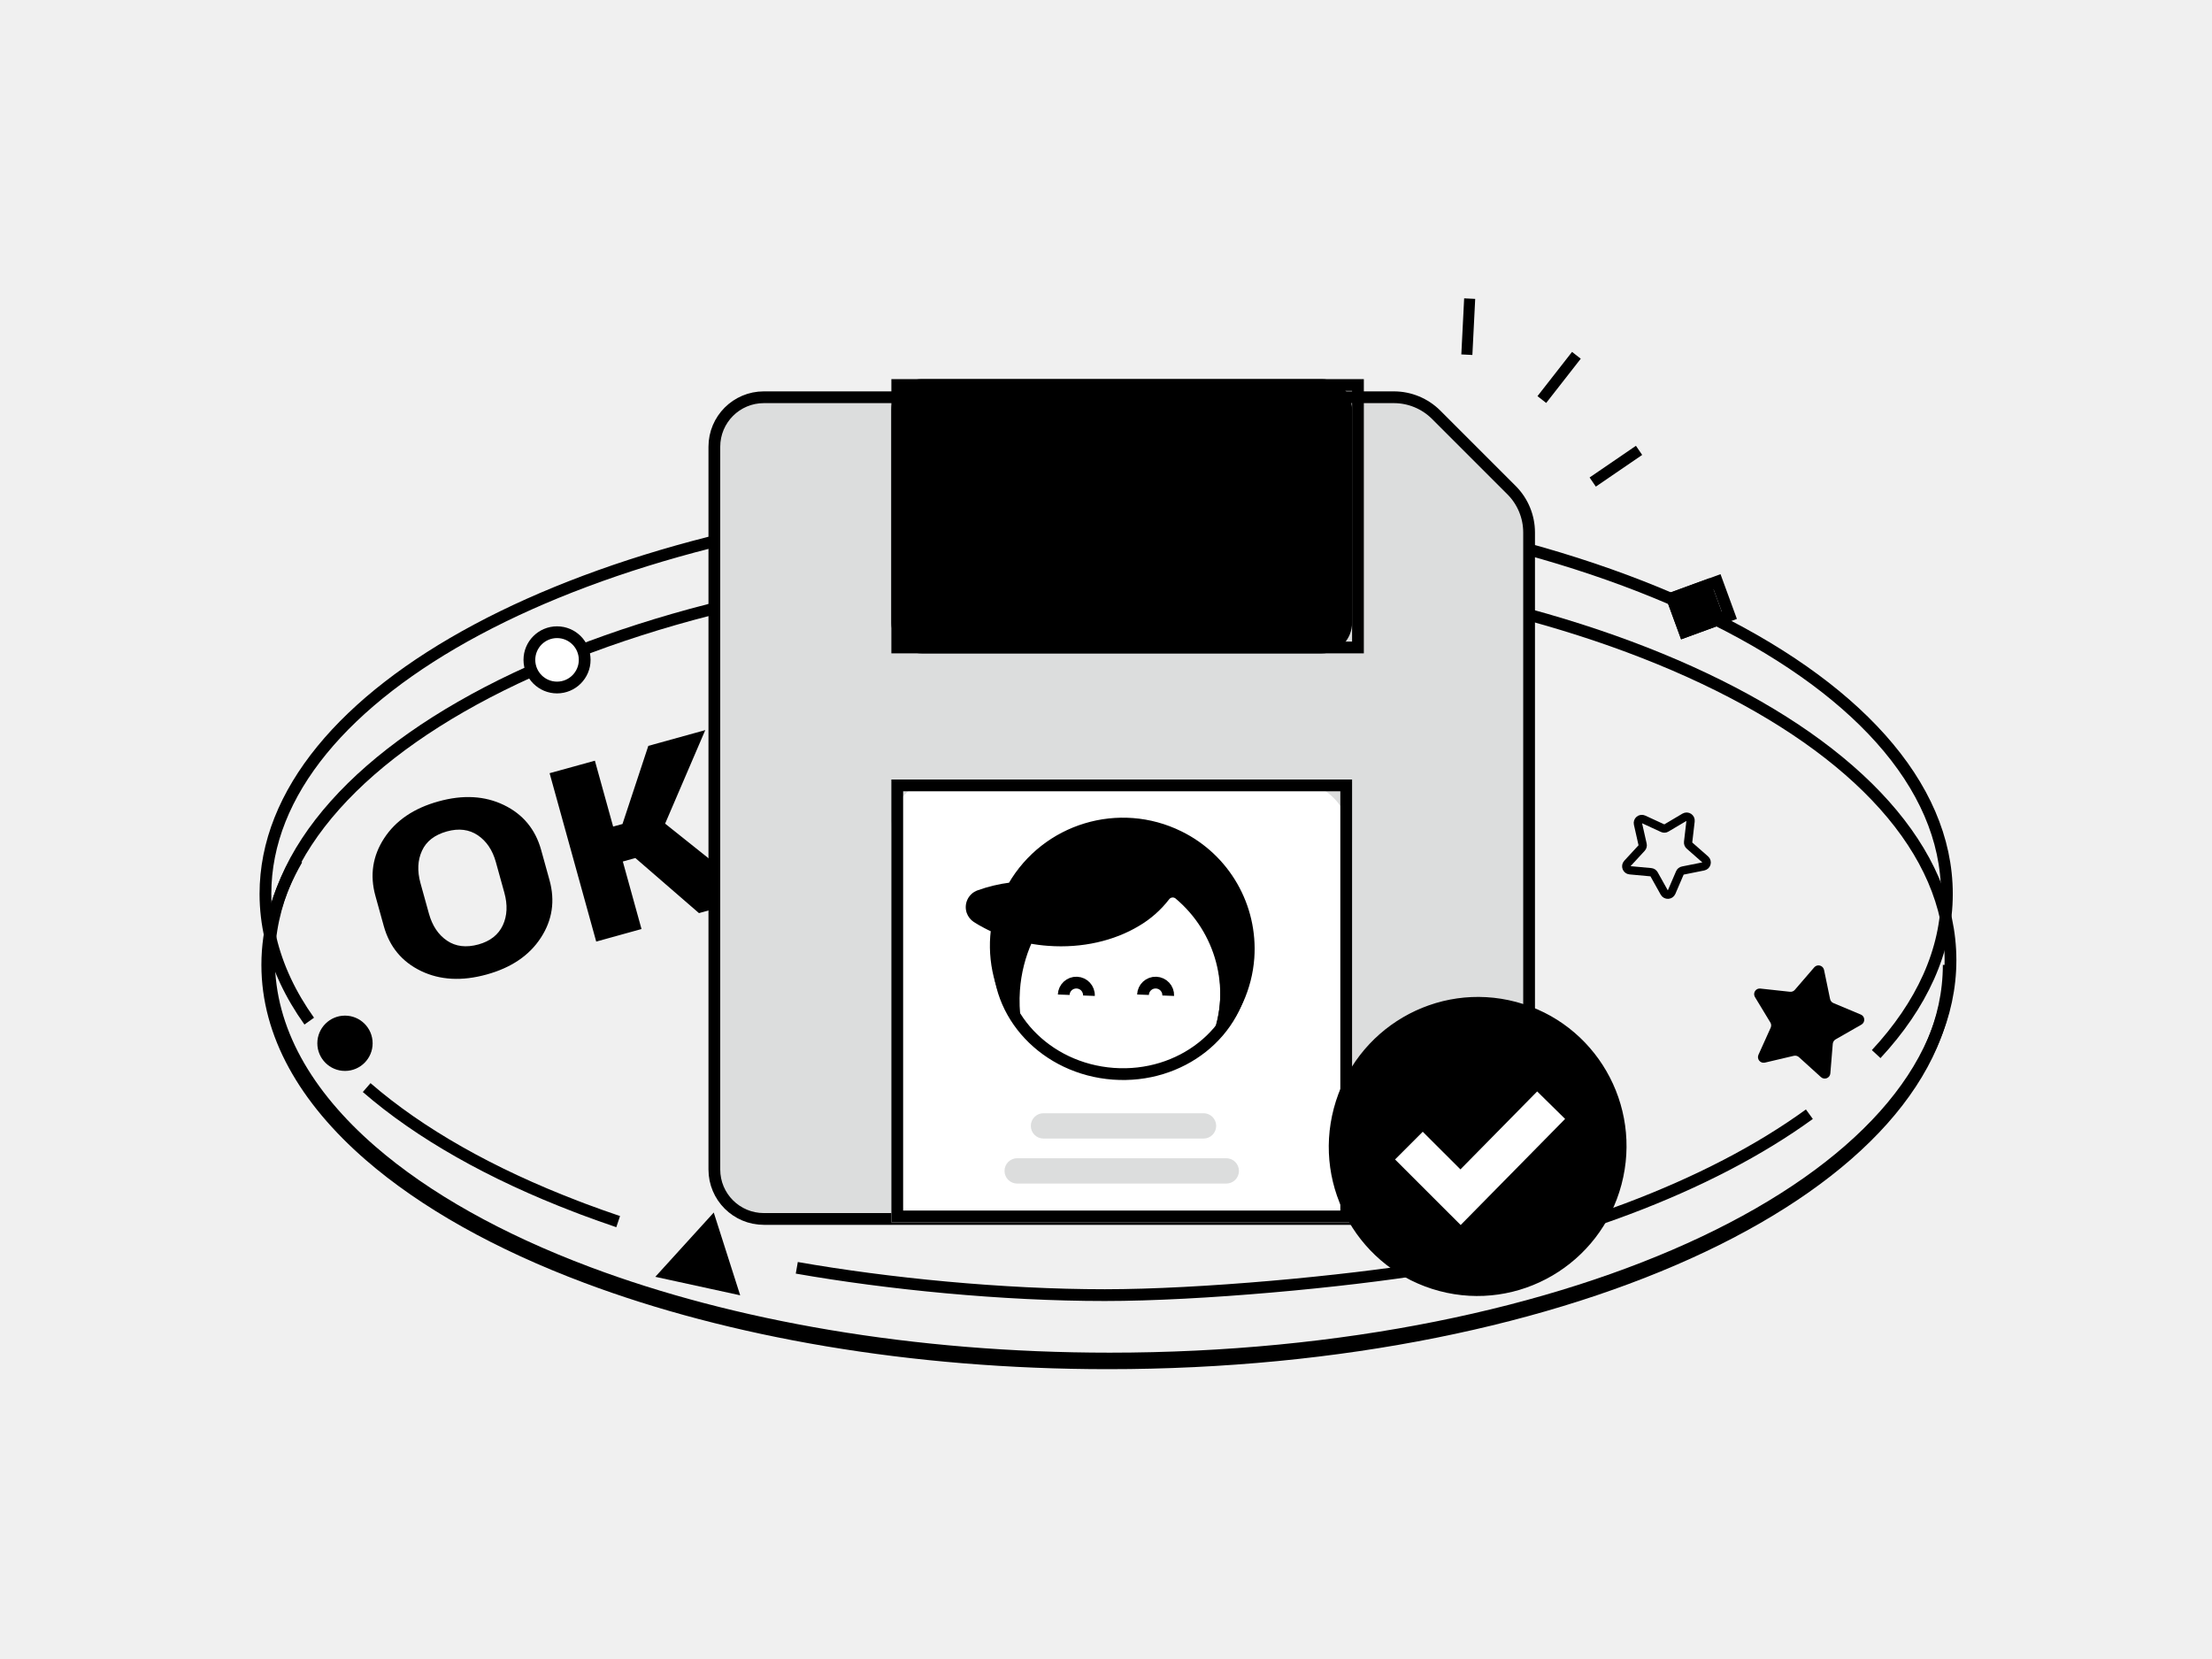
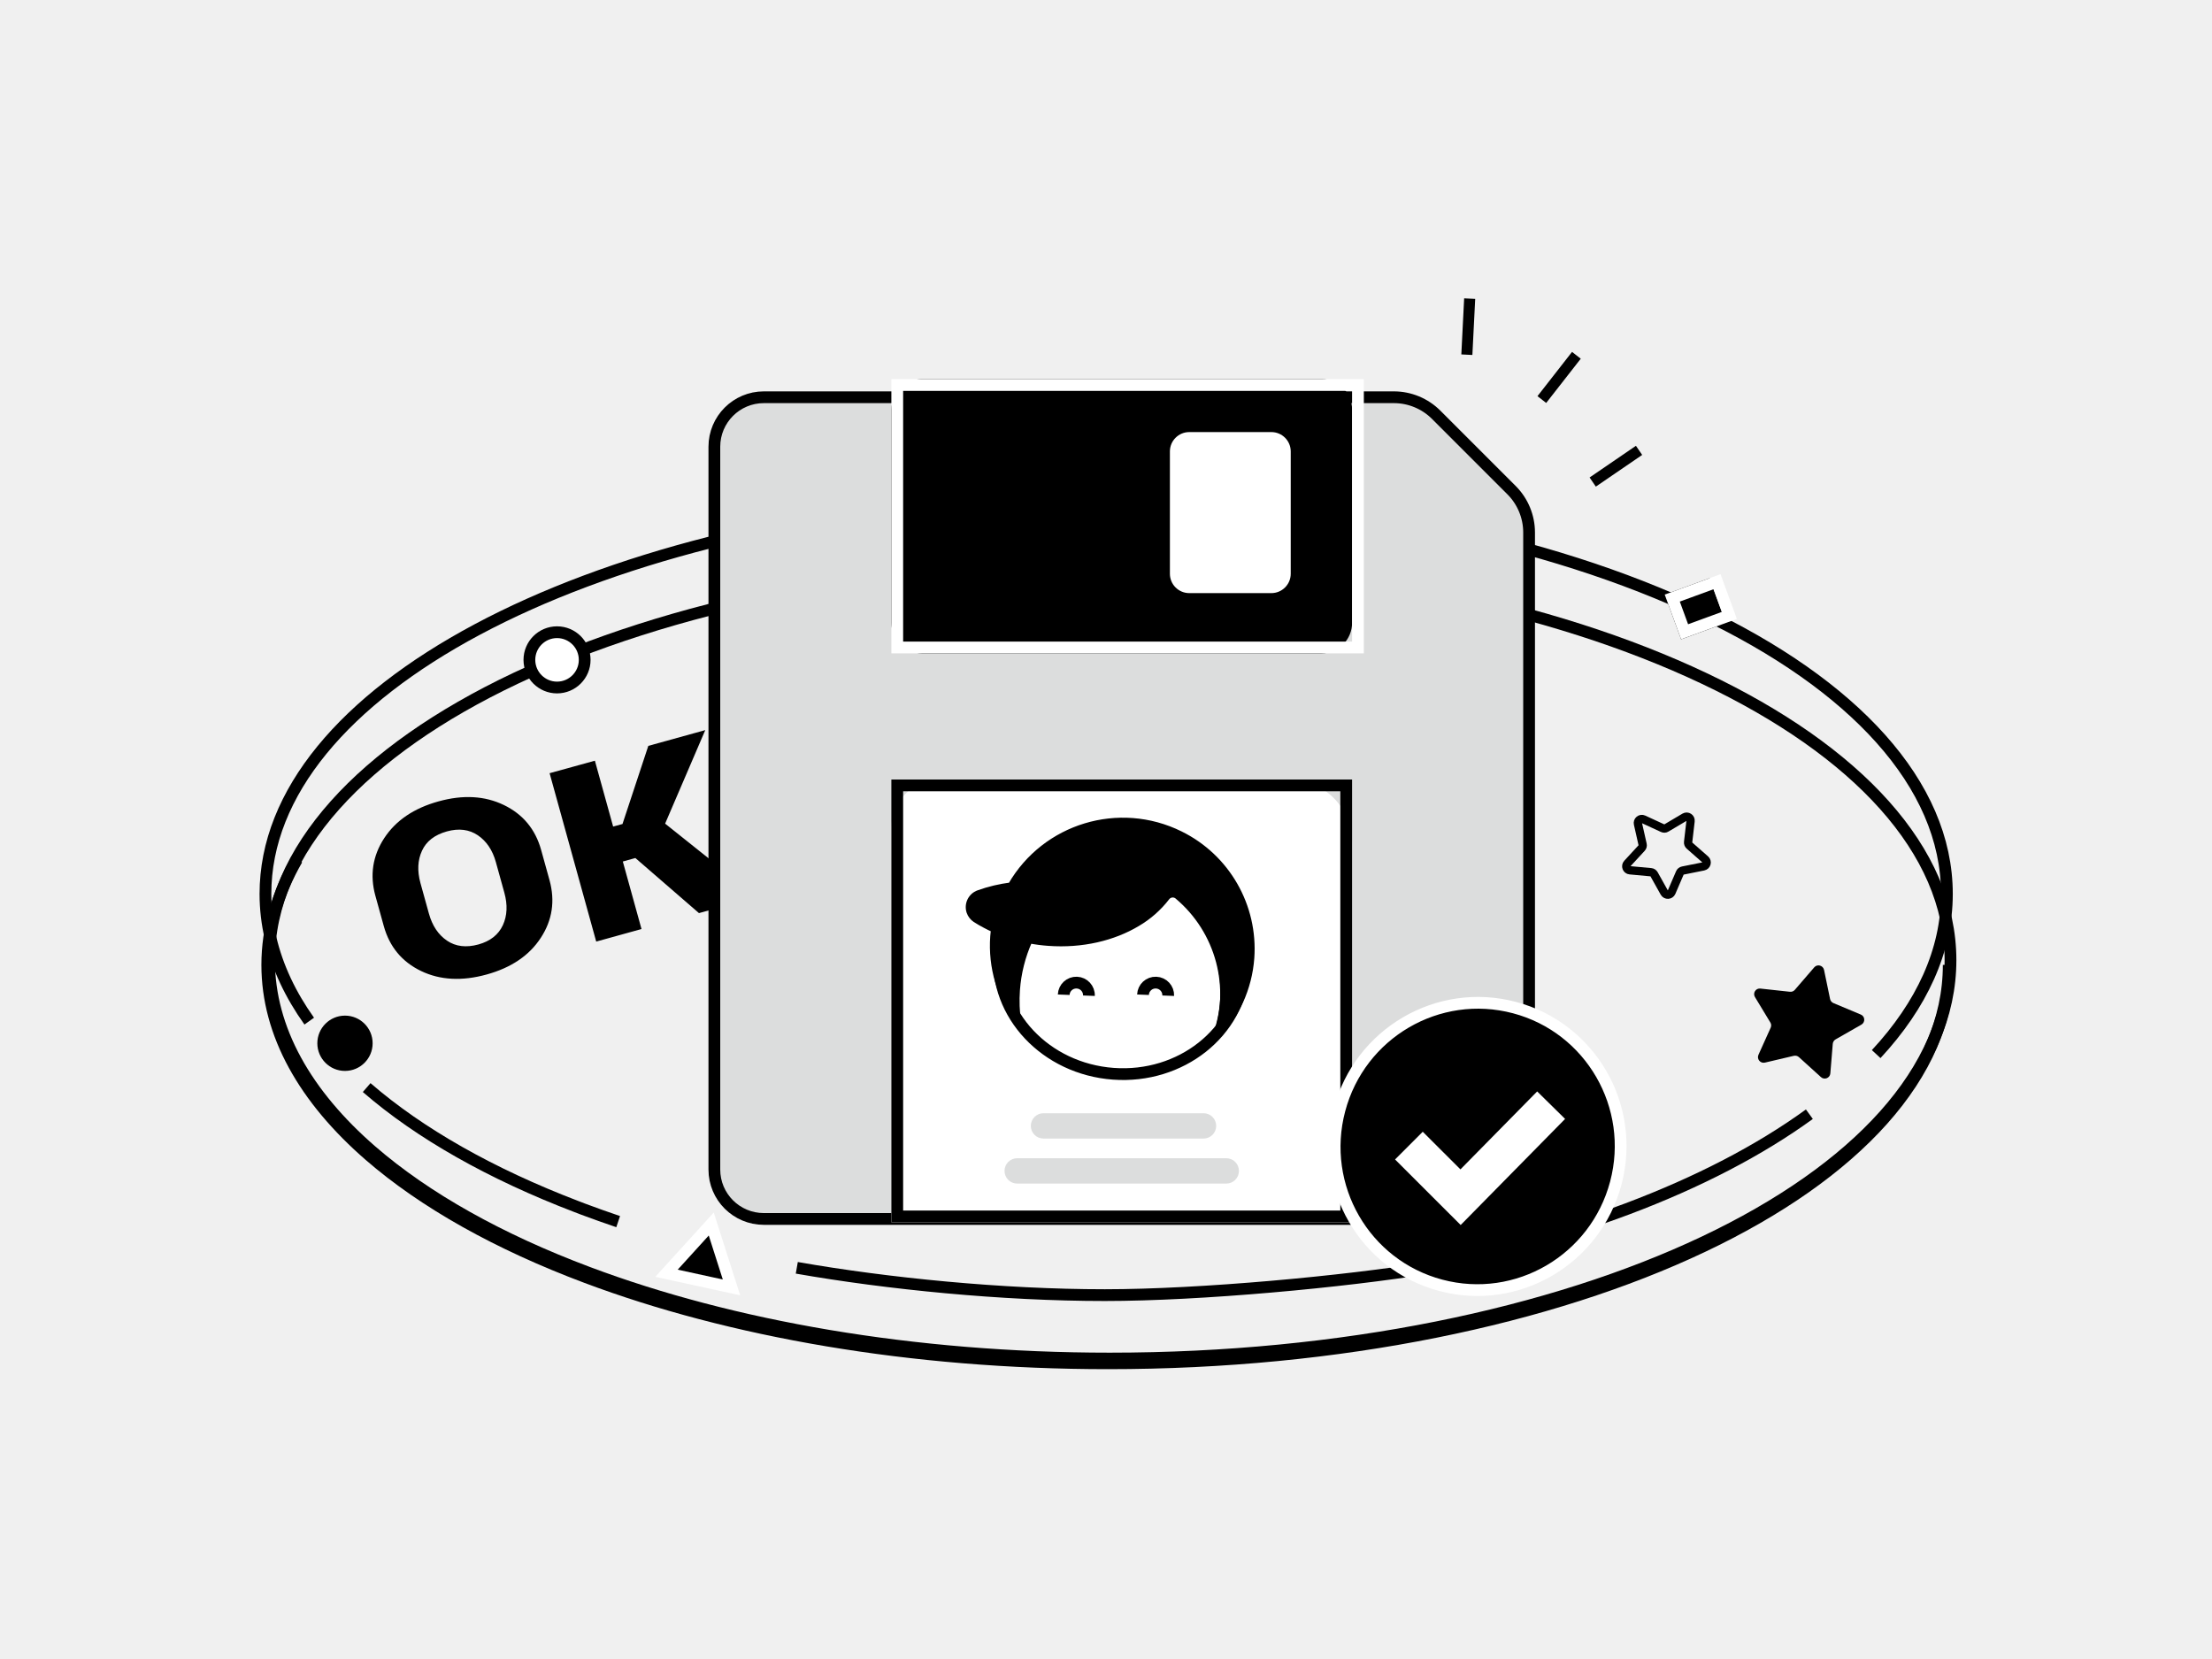
<svg xmlns="http://www.w3.org/2000/svg" viewBox="0 0 400 300" fill="none">
  <path d="M200.682 101.589c-83.96 0-152.03 32.25-152.03 72.04 0 12.5 6.72 24.26 18.55 34.51 9.83 8.52 23.19 16 39.16 21.99 25.91 9.73 58.69 15.54 94.32 15.54 83.97 0 152.03-32.25 152.03-72.04 0-39.79-68.06-72.04-152.03-72.04Z" stroke="#000000" stroke-width="2.126" />
  <path d="M196.192 89.626c1.28-.01 2.56-.02 3.84-.02 83.97 0 152.03 32.249 152.03 72.039 0 10.3-4.56 20.1-12.79 28.97M55.92 184.653c-1.7-2.38-3.14-4.83-4.3-7.31-2.37-5.06-3.62-10.31-3.62-15.7 0-36.68 57.86-66.96 132.69-71.46" stroke="#000000" stroke-width="2.126" />
  <path fill-rule="evenodd" clip-rule="evenodd" d="M147.693 88.838c-2.76 0-5 2.24-5 5s2.24 5 5 5 5-2.24 5-5-2.24-5-5-5Z" fill="#fff" />
  <path d="M147.693 88.838c-2.76 0-5 2.24-5 5s2.24 5 5 5 5-2.24 5-5-2.24-5-5-5Z" stroke="#000000" stroke-width="2.126" />
  <path fill-rule="evenodd" clip-rule="evenodd" d="m67.881 161.985 1.52 5.48c1.04 3.75 3.28 6.45 6.73 8.12 3.45 1.66 7.42 1.87 11.89.63 4.44-1.23 7.7-3.44 9.78-6.64 2.08-3.19 2.6-6.66 1.57-10.41l-1.52-5.48c-1.04-3.73-3.28-6.44-6.73-8.11-3.46-1.67-7.39-1.89-11.82-.66-4.46 1.23-7.73 3.45-9.83 6.66-2.09 3.21-2.62 6.68-1.59 10.41Zm23.32-.559-1.53-5.52c-.6-2.17-1.69-3.79-3.26-4.86-1.57-1.06-3.44-1.3-5.6-.7-2.22.62-3.72 1.78-4.5 3.49-.79 1.71-.88 3.66-.28 5.85l1.53 5.52c.61 2.2 1.7 3.83 3.28 4.9 1.57 1.06 3.46 1.29 5.68.68 2.14-.6 3.61-1.76 4.41-3.48.79-1.72.88-3.68.27-5.88ZM110.875 149.468l1.69-.46 4.67-14.13 10.3-2.85-7.26 16.91 16.63 13.27-10.51 2.91-11.5-9.96-2.27.63 3.38 12.21-8.19 2.27-8.43-30.45 8.19-2.26 3.3 11.91Z" fill="#000000" />
  <path d="M111.785 220.908c-2.15-.72-4.25-1.48-6.32-2.25-.42-.16-.84-.32-1.25-.48-15.42-5.9-28.34-13.21-37.91-21.51M258.565 229.26c-15.48 2.52-41.49 4.94-58.78 4.94-18.54 0-39.27-2.06-55.7-4.94M327.192 201.483c-8.99 6.53-20.15 12.32-33 17.15-1.82.68-3.66 1.34-5.54 1.98" stroke="#000000" stroke-width="2.126" />
  <path d="M352.392 174.486c0 39.79-68.06 72.04-152.03 72.04-35.63 0-68.41-5.81-94.32-15.54-15.97-5.99-29.33-13.47-39.16-21.99-11.83-10.25-18.55-22.01-18.55-34.51 0-6.6 1.87-13 5.38-19.07" stroke="#000000" stroke-width="2.126" />
-   <path fill-rule="evenodd" clip-rule="evenodd" d="m132.277 232.801-11.75-2.56 8.09-8.9 3.66 11.46Z" fill="#000" />
-   <path d="m120.527 230.241 11.75 2.56-3.66-11.46-8.09 8.9Z" stroke="#000000" stroke-width="2.126" />
+   <path fill-rule="evenodd" clip-rule="evenodd" d="m132.277 232.801-11.75-2.56 8.09-8.9 3.66 11.46Z" fill="#000000" />
+   <path d="m120.527 230.241 11.75 2.56-3.66-11.46-8.09 8.9Z" stroke="#FFFFFF" stroke-width="2.126" />
  <path fill-rule="evenodd" clip-rule="evenodd" d="M319.154 192.154c-.83.19-1.51-.64-1.17-1.41l2.21-4.9c.14-.31.12-.66-.06-.95l-2.78-4.59c-.44-.73.14-1.64.98-1.54l5.34.58c.34.04.67-.09.89-.35l3.51-4.07c.55-.64 1.59-.36 1.77.46l1.09 5.26c.07.33.29.61.6.74l4.96 2.08c.78.32.84 1.4.11 1.82l-4.67 2.67c-.29.17-.48.46-.51.8l-.44 5.35c-.07.85-1.08 1.24-1.7.67l-3.98-3.61c-.25-.23-.59-.31-.92-.24l-5.23 1.23Z" fill="#000000" />
  <path d="m299.106 158.093 1.86 3.33c.3.52 1.06.48 1.3-.07l1.51-3.51c.09-.22.29-.38.52-.42l3.74-.75c.59-.12.79-.86.34-1.25l-2.87-2.52a.716.716 0 0 1-.24-.63l.44-3.79c.08-.6-.57-1.01-1.08-.71l-3.29 1.95c-.2.13-.45.14-.67.04l-3.47-1.6a.72.72 0 0 0-1 .82l.84 3.72a.7.7 0 0 1-.18.65l-2.59 2.81c-.4.44-.13 1.16.47 1.21l3.8.35c.24.02.45.16.57.37Z" stroke="#000000" stroke-width="1.5" />
-   <path fill-rule="evenodd" clip-rule="evenodd" d="m303.998 115.614 8.095-2.962-2.962-8.095-8.095 2.962 2.962 8.095Z" fill="#000" />
-   <path d="m310.491 105.192-8.092 2.96 2.23 6.095 8.092-2.96-2.23-6.095Z" stroke="#000000" stroke-width="2.126" />
+   <path fill-rule="evenodd" clip-rule="evenodd" d="m303.998 115.614 8.095-2.962-2.962-8.095-8.095 2.962 2.962 8.095Z" fill="#000000" />
+   <path d="m310.491 105.192-8.092 2.96 2.23 6.095 8.092-2.96-2.23-6.095Z" stroke="#FFFFFF" stroke-width="2.126" />
  <path fill-rule="evenodd" clip-rule="evenodd" d="M62.384 183.657c-2.76 0-5 2.24-5 5s2.24 5 5 5 5-2.24 5-5-2.24-5-5-5Z" fill="#000000" />
  <path fill-rule="evenodd" clip-rule="evenodd" d="M100.73 114.323c-2.76 0-5 2.24-5 5s2.24 5 5 5 5-2.24 5-5-2.24-5-5-5Z" fill="#fff" />
  <path d="M100.73 114.323c-2.76 0-5 2.24-5 5s2.24 5 5 5 5-2.24 5-5-2.24-5-5-5Z" stroke="#000000" stroke-width="2.126" />
  <path fill-rule="evenodd" clip-rule="evenodd" d="M276.508 211.485c0 4.94-4 8.94-8.94 8.94h-129.44c-4.95 0-8.95-4-8.95-8.94v-130.7c0-4.94 4-8.95 8.95-8.95h113.92c2.87 0 5.63 1.14 7.66 3.17l13.63 13.63a10.84 10.84 0 0 1 3.17 7.66v115.19Z" fill="#DCDDDD" />
  <path d="M267.568 220.425c4.94 0 8.94-4 8.94-8.94V96.295c0-2.87-1.14-5.63-3.17-7.66l-13.63-13.63a10.84 10.84 0 0 0-7.66-3.17h-113.92c-4.95 0-8.95 4.01-8.95 8.95v130.7c0 4.94 4 8.94 8.95 8.94h129.44Z" stroke="#000000" stroke-width="2.126" />
  <path fill-rule="evenodd" clip-rule="evenodd" d="M161.189 221.032h83.31v-68.69c0-3.02-1.2-5.91-3.33-8.05a11.409 11.409 0 0 0-8.05-3.33h-63.18c-4.83 0-8.75 3.92-8.75 8.75v71.32Z" fill="#fff" />
  <path d="M243.436 142.025h-81.184v77.943h81.184v-77.943Z" stroke="#000000" stroke-width="2.126" />
-   <path fill-rule="evenodd" clip-rule="evenodd" d="M166.699 118.15h72.29c1.46 0 2.87-.58 3.9-1.62a5.526 5.526 0 0 0 1.61-3.9V74.07c0-3.04-2.47-5.51-5.51-5.51h-72.29c-3.04 0-5.51 2.47-5.51 5.51v38.56c0 1.46.58 2.87 1.61 3.9a5.493 5.493 0 0 0 3.9 1.62Z" fill="#000" />
-   <path d="M245.562 69.622h-83.31v47.461h83.31v-47.46Z" stroke="#000000" stroke-width="2.126" />
-   <path fill-rule="evenodd" clip-rule="evenodd" d="M215.055 107.254h14.85c1.93 0 3.5-1.57 3.5-3.5v-22.12c0-1.93-1.57-3.5-3.5-3.5h-14.85c-1.93 0-3.5 1.57-3.5 3.5v22.12c0 1.93 1.57 3.5 3.5 3.5Z" fill="#000000" />
-   <path fill-rule="evenodd" clip-rule="evenodd" d="M242.223 200.695c-3.675 13.872 4.529 28.077 18.333 31.735 13.794 3.656 27.957-4.622 31.633-18.494 3.676-13.871-4.529-28.076-18.323-31.732-13.804-3.658-27.967 4.62-31.643 18.491Z" fill="#000" />
-   <path d="M242.223 200.695c-3.675 13.872 4.529 28.077 18.333 31.735 13.794 3.656 27.957-4.622 31.633-18.494 3.676-13.871-4.529-28.076-18.323-31.732-13.804-3.658-27.967 4.62-31.643 18.491Z" stroke="#000000" stroke-width="2.126" />
+   <path fill-rule="evenodd" clip-rule="evenodd" d="M166.699 118.15h72.29c1.46 0 2.87-.58 3.9-1.62a5.526 5.526 0 0 0 1.61-3.9V74.07c0-3.04-2.47-5.51-5.51-5.51h-72.29c-3.04 0-5.51 2.47-5.51 5.51v38.56c0 1.46.58 2.87 1.61 3.9a5.493 5.493 0 0 0 3.9 1.62Z" fill="#000000" />
+   <path d="M245.562 69.622h-83.31v47.461h83.31v-47.46Z" stroke="#FFFFFF" stroke-width="2.126" />
+   <path fill-rule="evenodd" clip-rule="evenodd" d="M215.055 107.254h14.85c1.93 0 3.5-1.57 3.5-3.5v-22.12c0-1.93-1.57-3.5-3.5-3.5h-14.85c-1.93 0-3.5 1.57-3.5 3.5v22.12c0 1.93 1.57 3.5 3.5 3.5Z" fill="#FFFFFF" />
+   <path fill-rule="evenodd" clip-rule="evenodd" d="M242.223 200.695c-3.675 13.872 4.529 28.077 18.333 31.735 13.794 3.656 27.957-4.622 31.633-18.494 3.676-13.871-4.529-28.076-18.323-31.732-13.804-3.658-27.967 4.62-31.643 18.491Z" fill="#000000" />
+   <path d="M242.223 200.695c-3.675 13.872 4.529 28.077 18.333 31.735 13.794 3.656 27.957-4.622 31.633-18.494 3.676-13.871-4.529-28.076-18.323-31.732-13.804-3.658-27.967 4.62-31.643 18.491Z" stroke="#FFFFFF" stroke-width="2.126" />
  <path d="m280.495 199.851-16.38 16.64-9.34-9.33" stroke="#fff" stroke-width="7.087" />
  <path fill-rule="evenodd" clip-rule="evenodd" d="M211.407 161.419c.26-.32.73-.37 1.05-.11a23.071 23.071 0 0 1 7.4 25.77c-4.39 4.8-11.16 7.63-18.53 7.09-1.98-.14-3.87-.52-5.65-1.09-.27-.09-.54-.19-.81-.28a.142.142 0 0 0-.06-.02 23.237 23.237 0 0 1-11.59-9.6c-.04-.05-.07-.11-.11-.17-1.8-3.23-2.71-6.92-2.43-10.78.1-1.33.33-2.62.7-3.86 2.64.98 5.42 1.58 8.24 1.77 6.11.45 11.79-.93 16.11-3.53 2.23-1.3 4.15-3.05 5.65-5.15.01-.01.02-.03.03-.04Z" fill="#fff" />
  <path d="M212.457 161.309a.747.747 0 0 0-1.05.11c-.01.01-.02.03-.03.04-1.5 2.1-3.42 3.85-5.65 5.15-4.32 2.6-10 3.98-16.11 3.53-2.82-.19-5.6-.79-8.24-1.77-.37 1.24-.6 2.53-.7 3.86-.28 3.86.63 7.55 2.43 10.78.04.06.07.12.11.17 2.65 4.33 6.7 7.75 11.59 9.6.02 0 .04.01.06.02.27.09.54.19.81.28 1.78.57 3.67.95 5.65 1.09 7.37.54 14.14-2.29 18.53-7.09 3.29-9.28.32-19.64-7.4-25.77Z" stroke="#000000" stroke-width=".992" />
  <path fill-rule="evenodd" clip-rule="evenodd" d="M189.589 170.541a29.82 29.82 0 0 1-3.4-.44 26.282 26.282 0 0 0-2.25 8.92c-.14 1.95-.07 3.91.21 5.84a22.988 22.988 0 0 1-4.58-15.55c.03-.41.07-.82.12-1.22-.53-.24-1.05-.49-1.55-.76-.62-.32-1.21-.67-1.78-1.03a2.79 2.79 0 0 1-1.07-1.37c-.49-1.41.25-2.96 1.66-3.46a27.26 27.26 0 0 1 5.82-1.39c6.18-10.7 19.6-14.76 30.67-9.29a23.163 23.163 0 0 1 12.88 22.44c-.4 5.46-2.73 10.6-6.57 14.49 3.34-9.12.61-19.37-6.84-25.62a.265.265 0 0 1-.06-.05c-.58-.43-1.4-.31-1.83.27a18.658 18.658 0 0 1-5.32 4.69c-4.33 2.6-10.01 3.98-16.11 3.53Z" fill="#000000" />
  <path d="M186.189 170.101c1.12.21 2.26.36 3.4.44 6.1.45 11.78-.93 16.11-3.53 2.06-1.21 3.86-2.8 5.32-4.69.43-.58 1.25-.7 1.83-.27.02.02.04.04.06.05a23.086 23.086 0 0 1 6.84 25.62c3.84-3.89 6.17-9.03 6.57-14.49.67-9.41-4.42-18.28-12.88-22.44-11.07-5.47-24.49-1.41-30.67 9.29-1.98.25-3.93.71-5.82 1.39-1.41.5-2.15 2.05-1.66 3.46.2.56.58 1.04 1.07 1.37.57.36 1.16.71 1.78 1.03.5.27 1.02.52 1.55.76-.05.4-.09.81-.12 1.22a22.988 22.988 0 0 0 4.58 15.55c-.28-1.93-.35-3.89-.21-5.84.22-3.08.98-6.1 2.25-8.92Z" stroke="#000000" />
  <path d="M196.914 180.057a2.28 2.28 0 1 0-4.56-.18M211.251 180.057a2.28 2.28 0 1 0-4.56-.18" stroke="#000000" stroke-width="2.126" />
  <path d="M180.677 172.238c-.82 11.22 8.419 21.039 20.646 21.933 12.218.893 22.796-7.478 23.616-18.699.821-11.23-8.428-21.05-20.646-21.943-12.227-.893-22.795 7.479-23.616 18.709Z" stroke="#000000" stroke-width="2.126" />
  <path fill-rule="evenodd" clip-rule="evenodd" d="M183.94 214.027h37.81a2.285 2.285 0 0 0 2.29-2.29 2.285 2.285 0 0 0-2.29-2.29h-37.81a2.285 2.285 0 0 0-2.29 2.29 2.285 2.285 0 0 0 2.29 2.29ZM188.695 205.887h28.94a2.285 2.285 0 0 0 2.29-2.29 2.285 2.285 0 0 0-2.29-2.29h-28.94a2.285 2.285 0 0 0-2.29 2.29 2.285 2.285 0 0 0 2.29 2.29Z" fill="#DCDDDD" />
  <path d="m288.013 87.17 8.38-5.73M278.813 72.25l6.25-8M265.254 64.14l.51-10.14" stroke="#000000" stroke-width="2" />
</svg>
